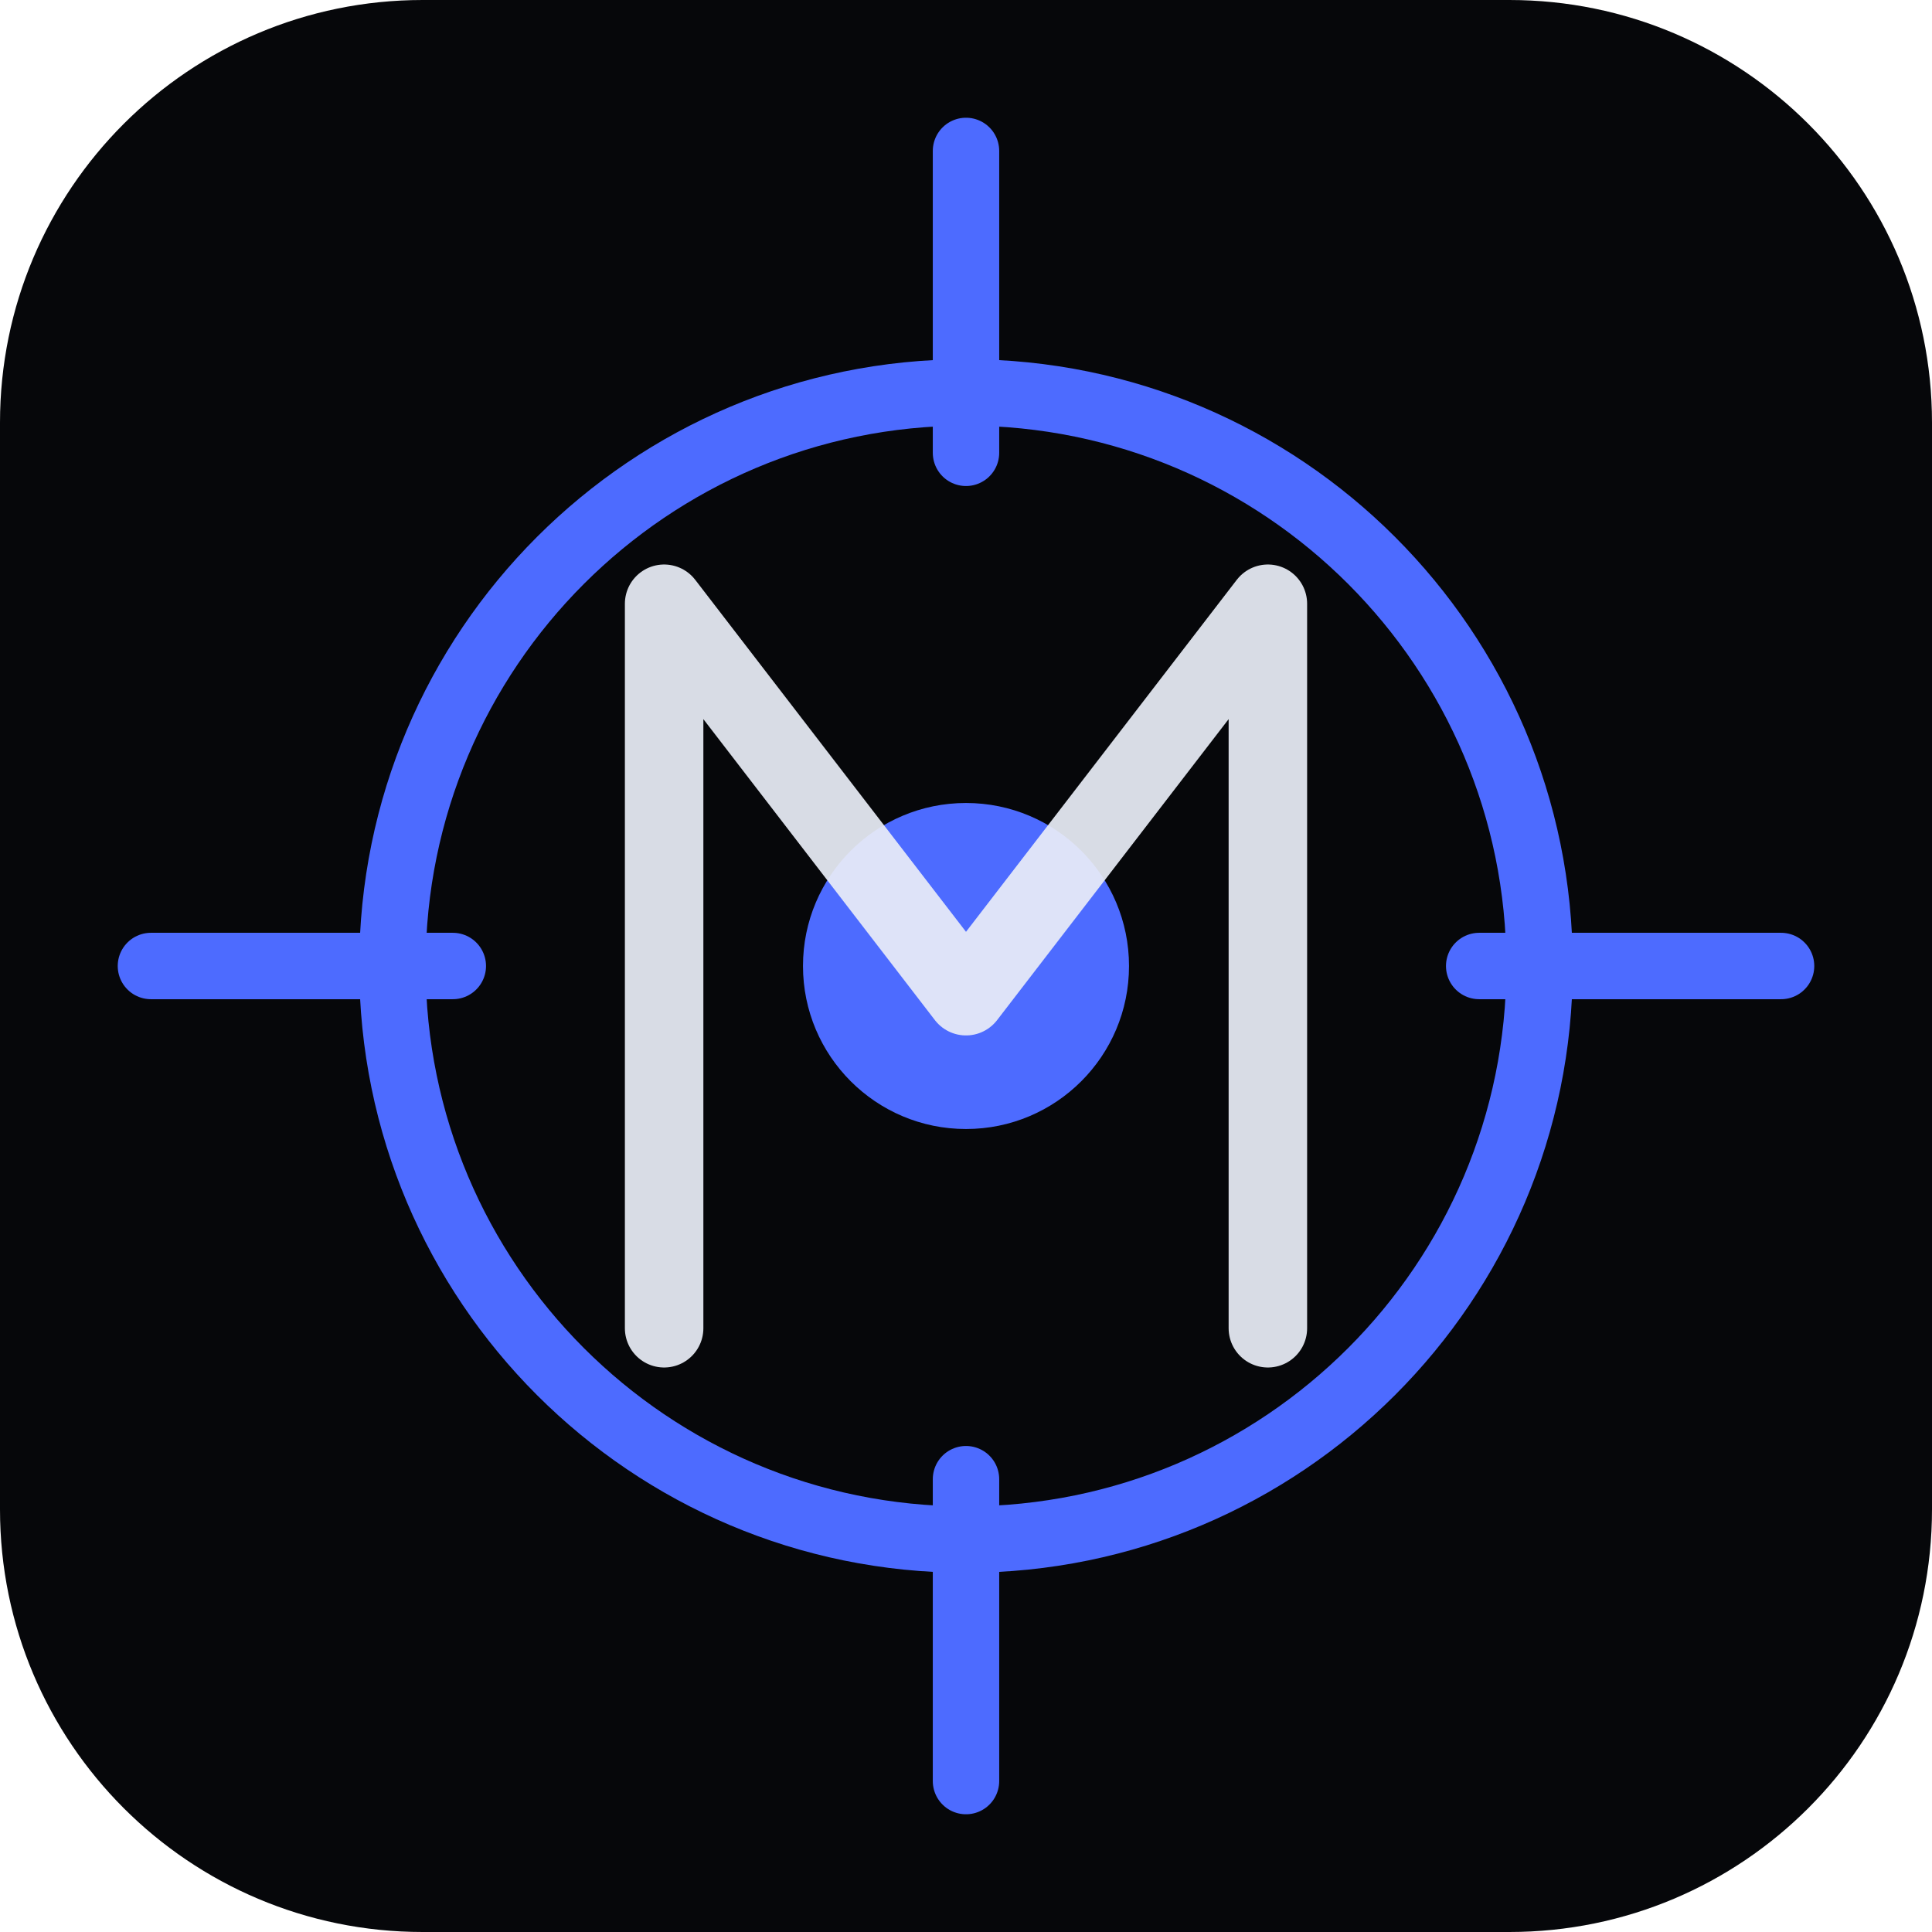
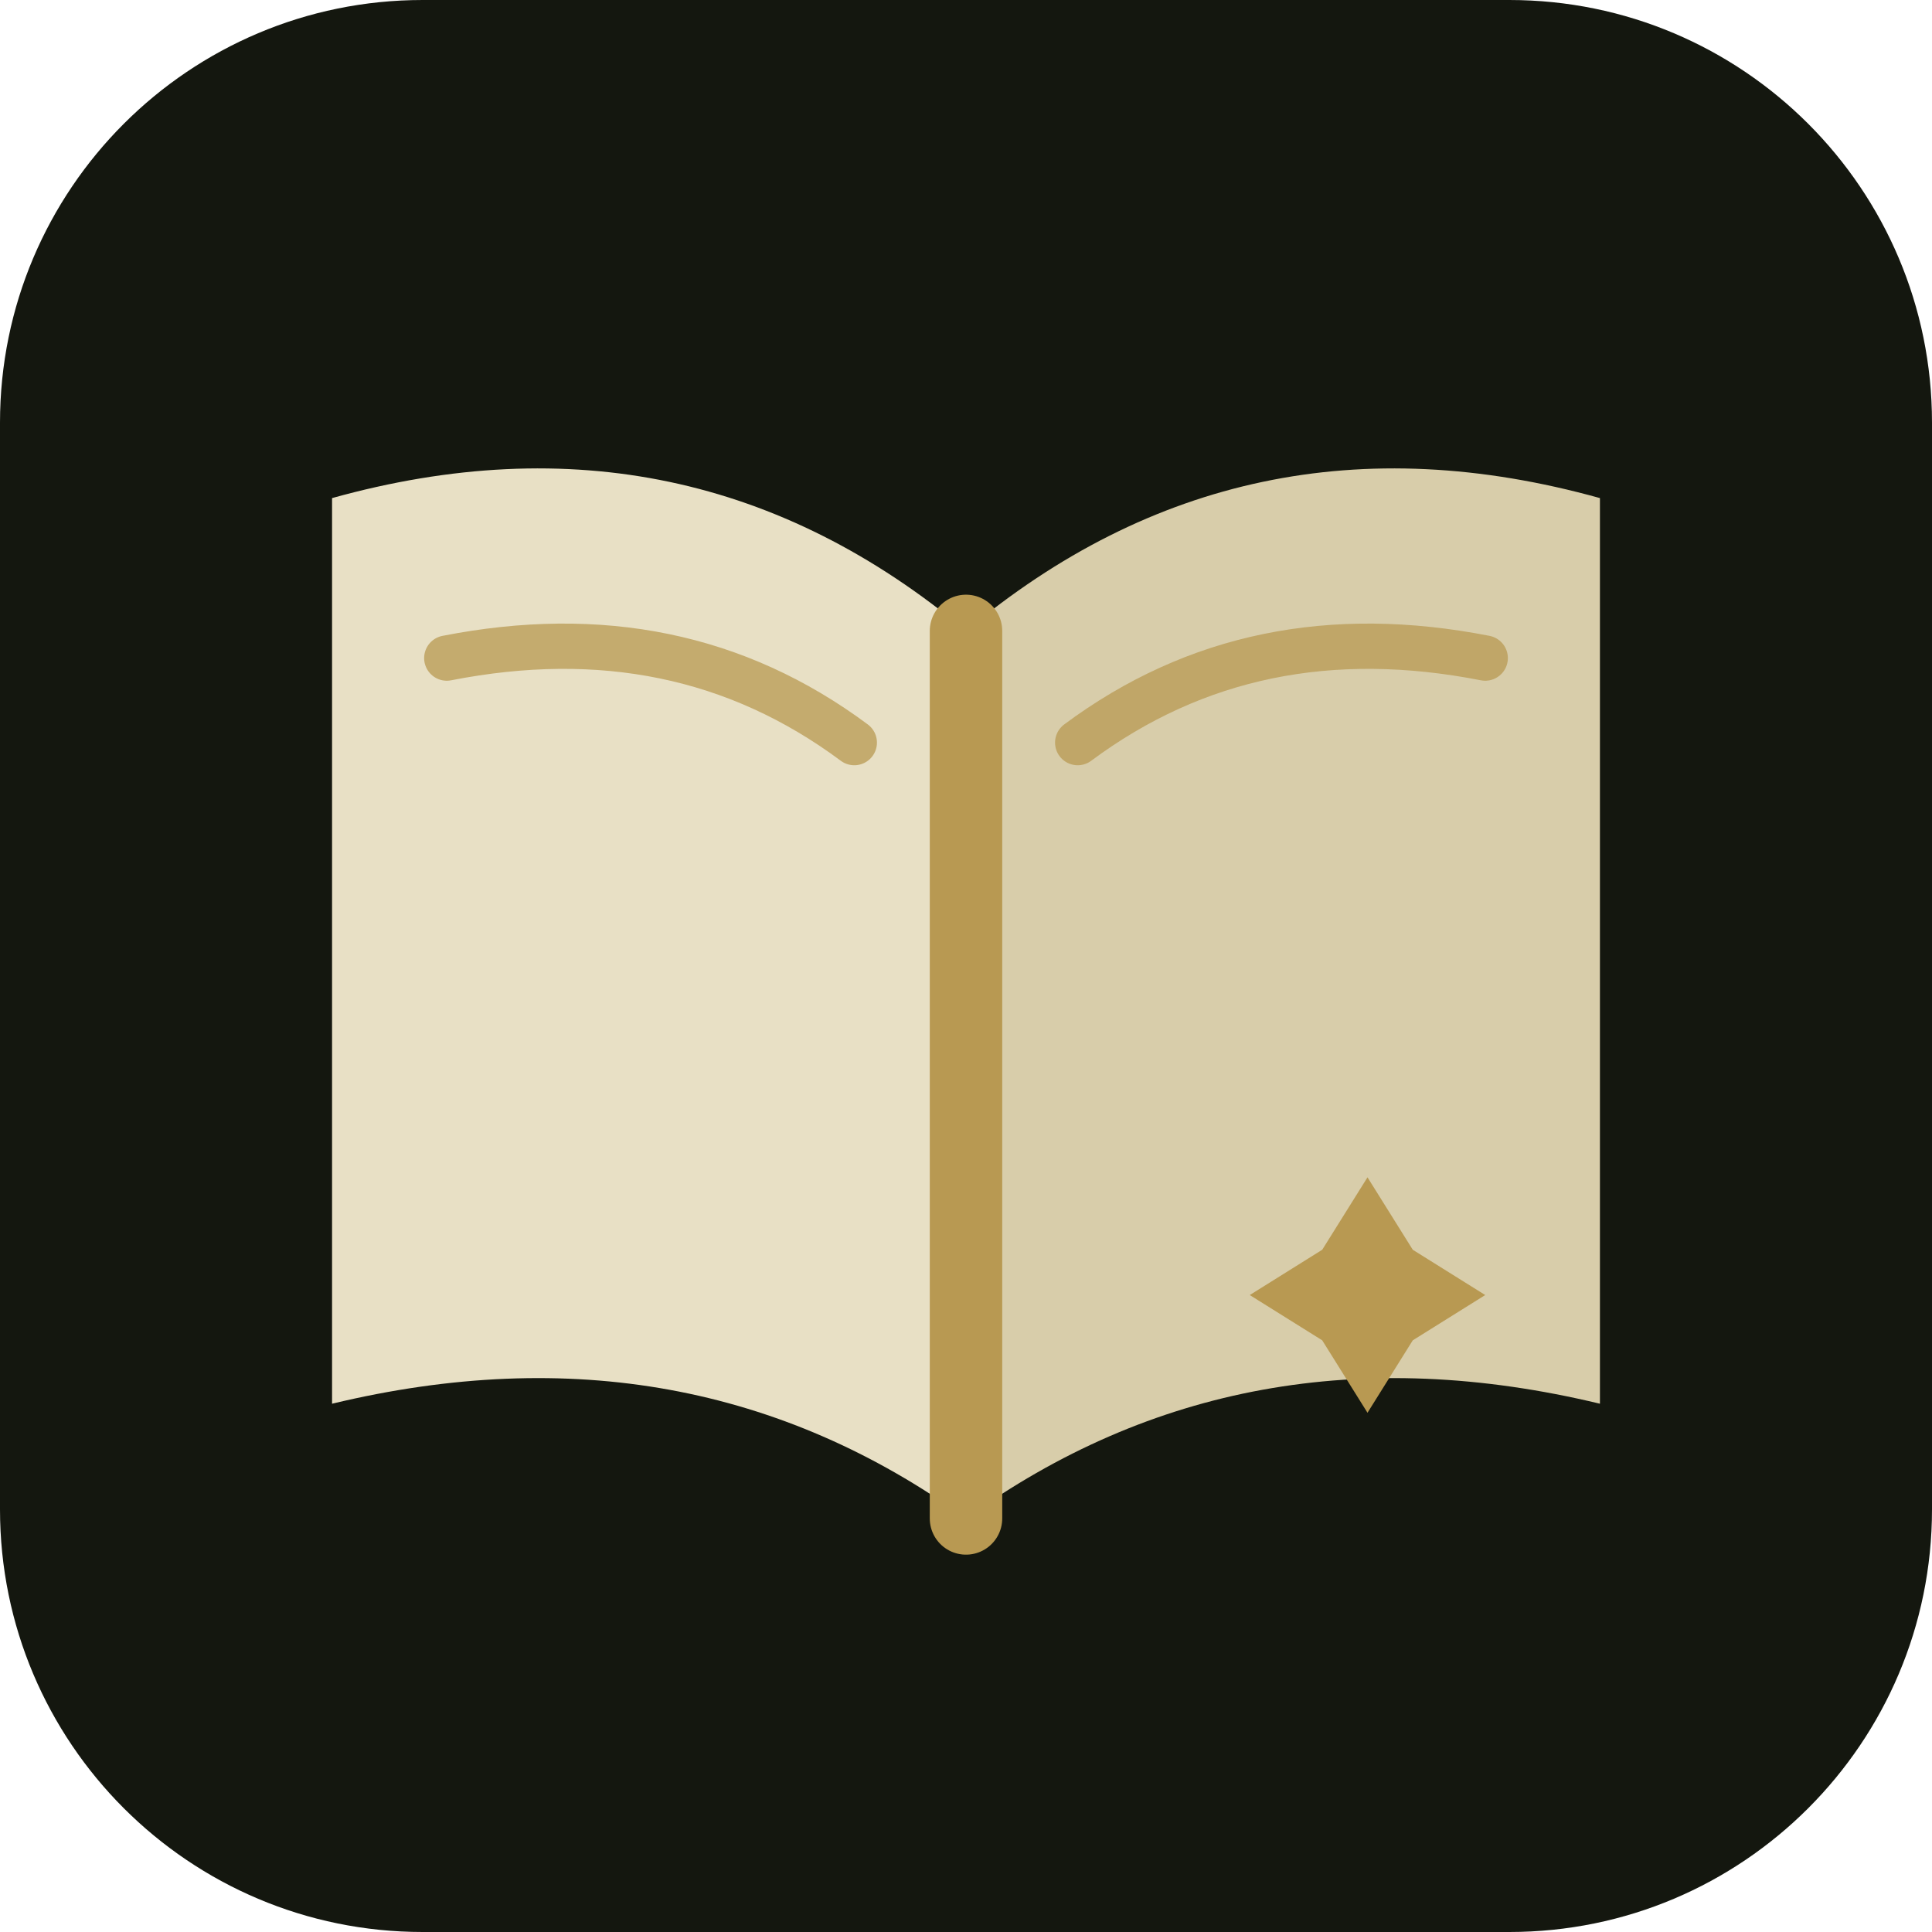
<svg xmlns="http://www.w3.org/2000/svg" viewBox="0 0 64 64">
-   <rect width="64" height="64" rx="14" fill="#06070A" />
-   <circle cx="32" cy="32" r="19" fill="none" stroke="#4D6BFF" stroke-width="2.2" />
-   <circle cx="32" cy="32" r="5.4" fill="#4D6BFF" />
-   <path d="M32 5v10M32 49v10M5 32h10M49 32h10" stroke="#4D6BFF" stroke-width="2.2" stroke-linecap="round" />
-   <path d="M22 44V20l10 13 10-13v24" fill="none" stroke="#EAEEF7" stroke-width="2.6" stroke-linejoin="round" stroke-linecap="round" opacity="0.92" />
+   <rect width="64" height="64" rx="14" fill="#14170F" />
+   <path d="M11 16.5c7.9-2.2 14.9-.7 21 4.4v29.4c-6.1-4.4-13.1-5.7-21-3.8z" fill="#E8E0C5" />
+   <path d="M53 16.5c-7.9-2.2-14.9-.7-21 4.4v29.4c6.1-4.4 13.1-5.7 21-3.8z" fill="#D8CDAA" />
+   <path d="M32 20.9v29.4" fill="none" stroke="#B89952" stroke-width="2.4" stroke-linecap="round" />
+   <path d="M14.8 21.8c5.1-1 9.6-.1 13.5 2.8M49.2 21.8c-5.1-1-9.6-.1-13.5 2.8" fill="none" stroke="#B89952" stroke-width="1.5" stroke-linecap="round" opacity=".75" />
+   <path d="M46.8 41.4l2.4 1.5-2.4 1.5-1.5 2.4-1.5-2.4-2.4-1.5 2.4-1.5 1.5-2.4z" fill="#B89952" />
</svg>
